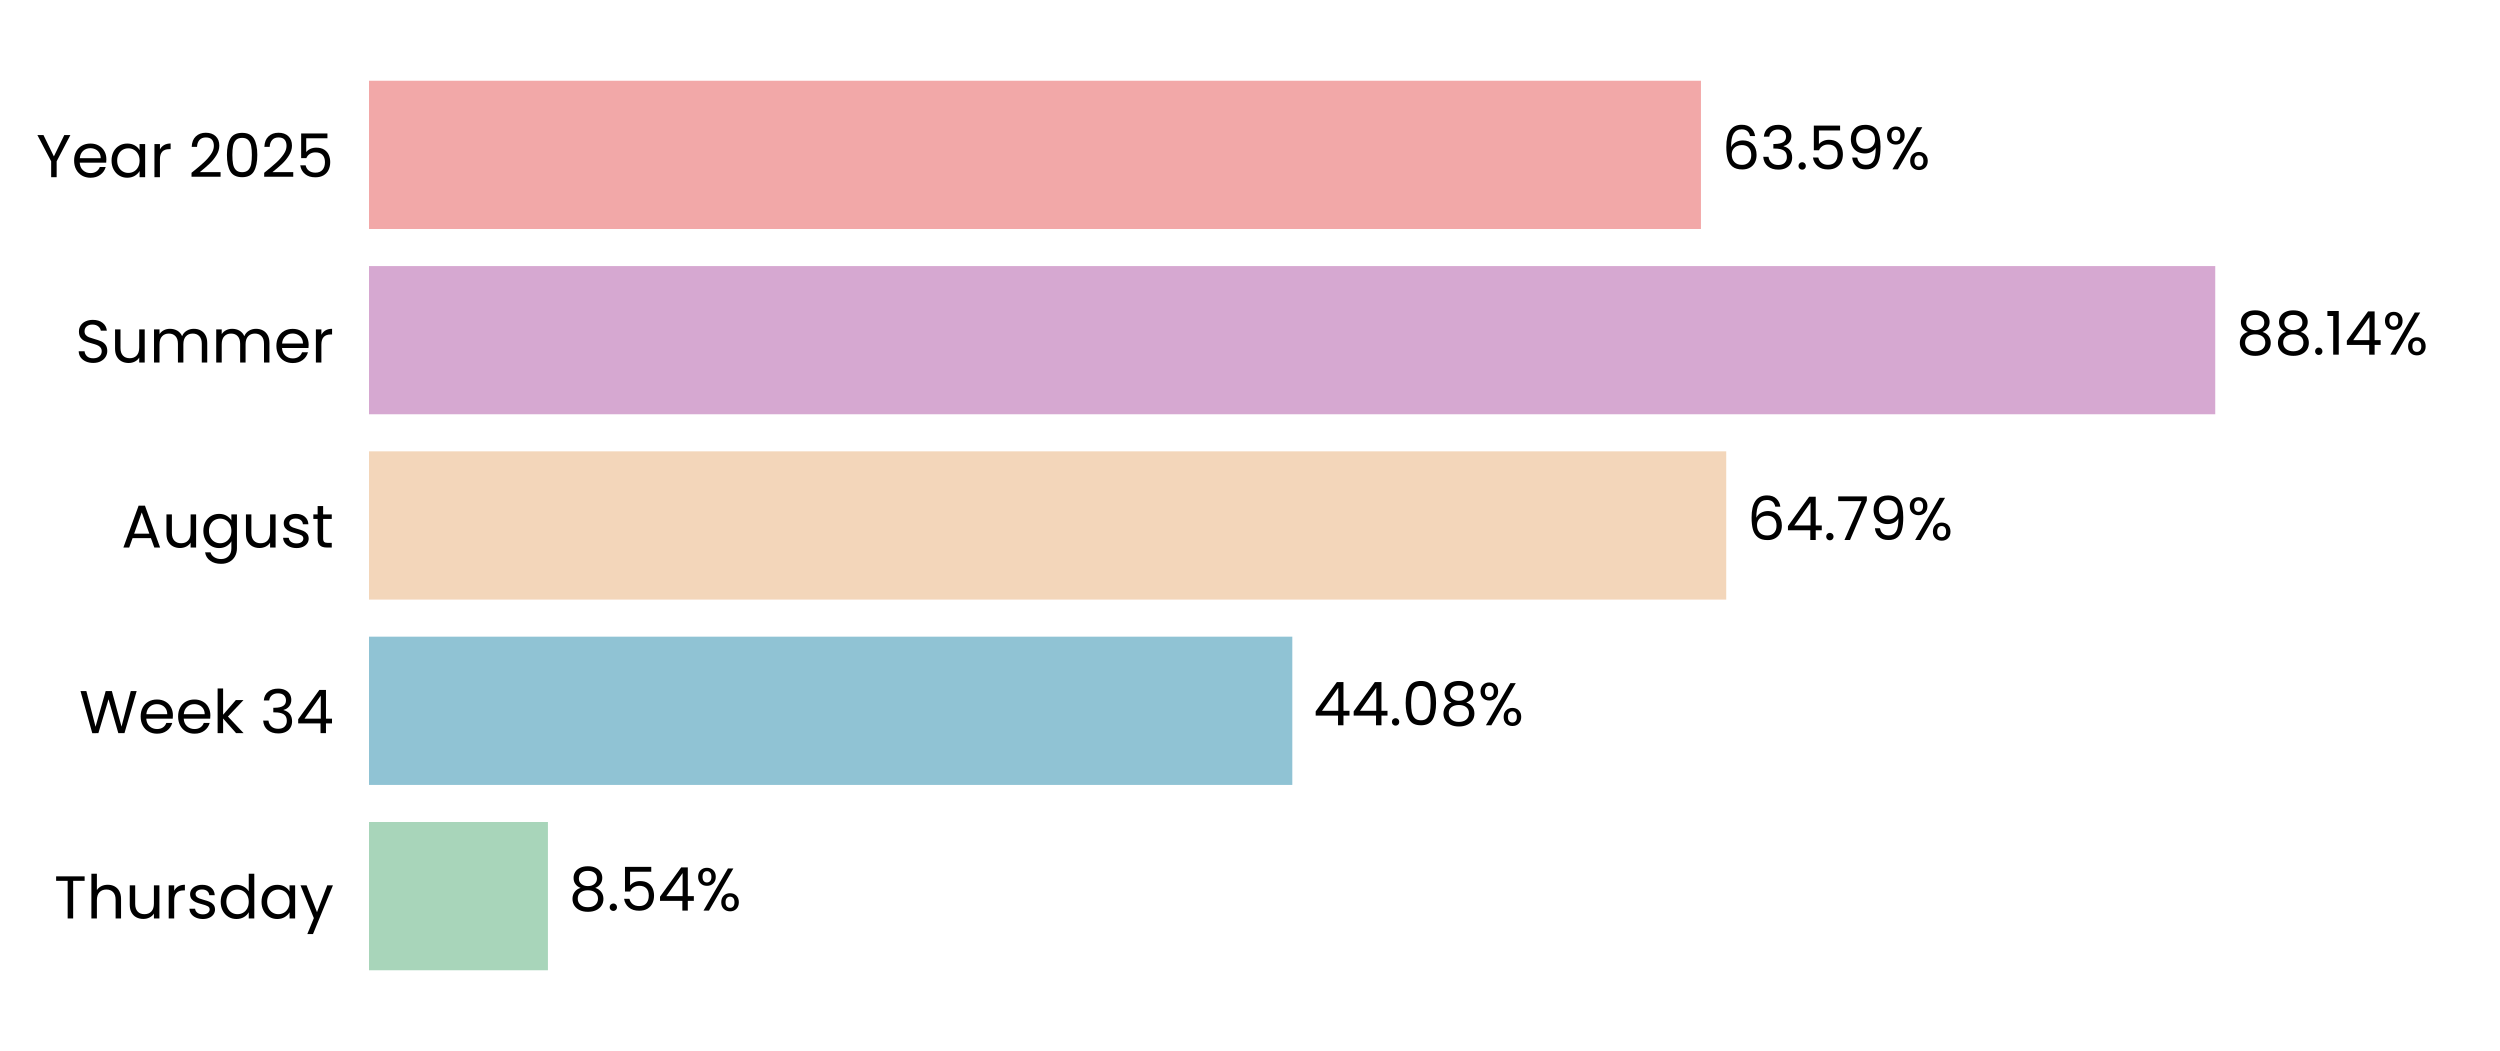
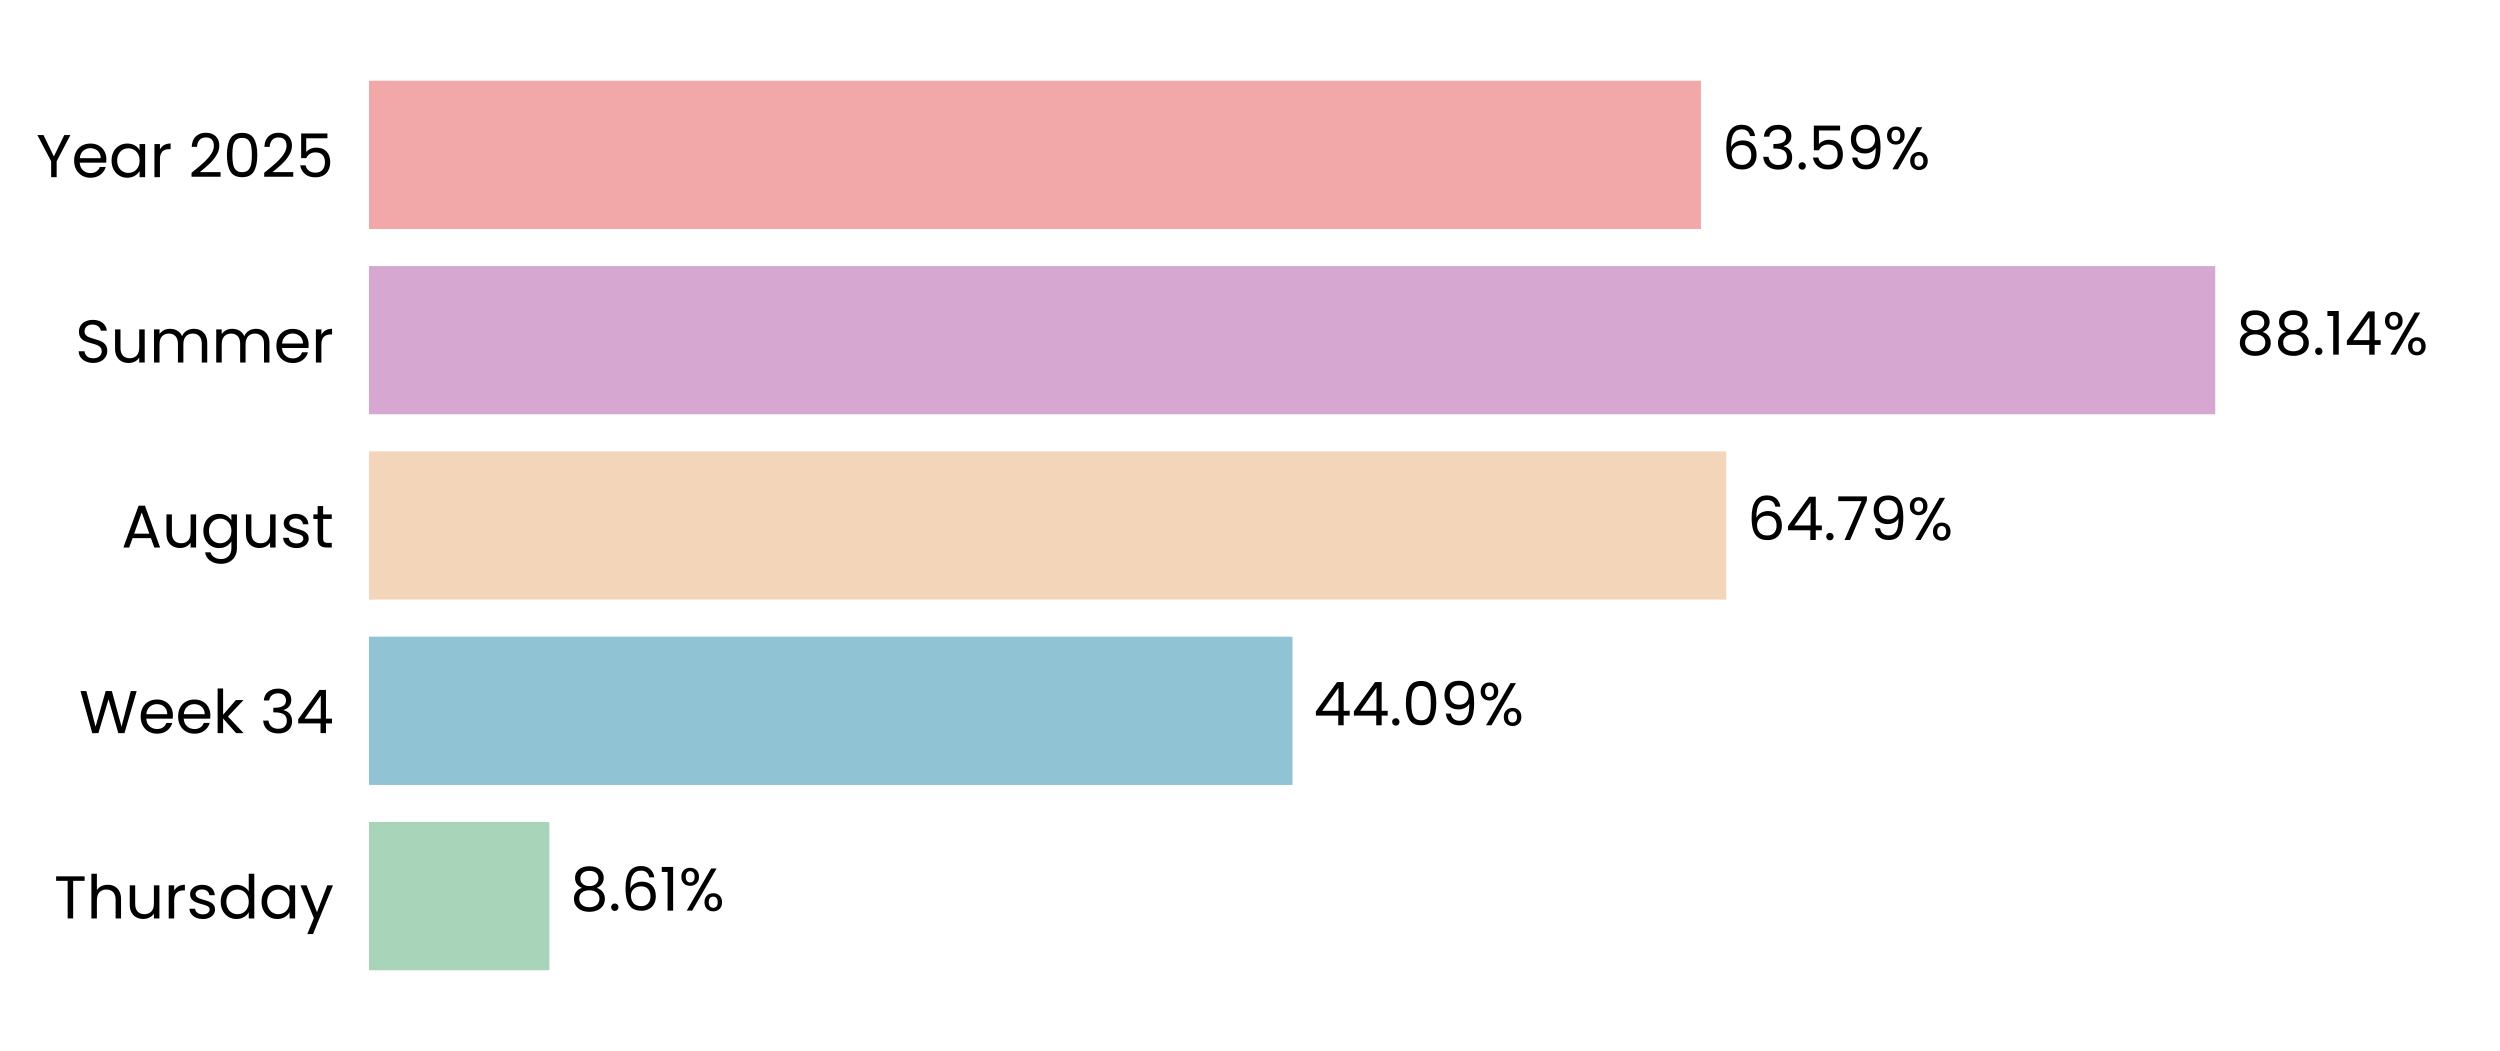
<svg xmlns="http://www.w3.org/2000/svg" xmlns:xlink="http://www.w3.org/1999/xlink" width="496.691pt" height="208.8pt" viewBox="0 0 496.691 208.8" version="1.1">
  <defs>
    <style type="text/css">*{stroke-linejoin: round; stroke-linecap: butt}</style>
  </defs>
  <g id="figure_1">
    <g id="patch_1">
      <path d="M 0 208.8  L 496.691 208.8  L 496.691 0  L 0 0  L 0 208.8  z " style="fill: none" />
    </g>
    <g id="axes_1">
      <g id="patch_2">
        <path d="M 73.311 201.6  L 489.491 201.6  L 489.491 7.2  L 73.311 7.2  L 73.311 201.6  z " style="fill: none" />
      </g>
      <g id="patch_3">
-         <path d="M 73.311 192.764  L 108.86 192.764  L 108.86 163.309  L 73.311 163.309  z " clip-path="url(#pa56ac3634a)" style="fill: #a8d5ba" />
+         <path d="M 73.311 192.764  L 109.149 192.764  L 109.149 163.309  L 73.311 163.309  z " clip-path="url(#p2317cf752c)" style="fill: #a8d5ba" />
      </g>
      <g id="patch_4">
-         <path d="M 73.311 155.945  L 256.752 155.945  L 256.752 126.491  L 73.311 126.491  z " clip-path="url(#pa56ac3634a)" style="fill: #90c3d4" />
+         <path d="M 73.311 155.945  L 256.794 155.945  L 256.794 126.491  L 73.311 126.491  z " clip-path="url(#p2317cf752c)" style="fill: #90c3d4" />
      </g>
      <g id="patch_5">
-         <path d="M 73.311 119.127  L 342.961 119.127  L 342.961 89.673  L 73.311 89.673  z " clip-path="url(#pa56ac3634a)" style="fill: #f3d6ba" />
+         <path d="M 73.311 119.127  L 342.971 119.127  L 342.971 89.673  L 73.311 89.673  z " clip-path="url(#p2317cf752c)" style="fill: #f3d6ba" />
      </g>
      <g id="patch_6">
-         <path d="M 73.311 82.309  L 440.117 82.309  L 440.117 52.855  L 73.311 52.855  z " clip-path="url(#pa56ac3634a)" style="fill: #d6a8d1" />
+         <path d="M 73.311 82.309  L 440.12 82.309  L 440.12 52.855  L 73.311 52.855  z " clip-path="url(#p2317cf752c)" style="fill: #d6a8d1" />
      </g>
      <g id="patch_7">
-         <path d="M 73.311 45.491  L 337.939 45.491  L 337.939 16.036  L 73.311 16.036  z " clip-path="url(#pa56ac3634a)" style="fill: #f2a8a8" />
+         <path d="M 73.311 45.491  L 337.94 45.491  L 337.94 16.036  L 73.311 16.036  z " clip-path="url(#p2317cf752c)" style="fill: #f2a8a8" />
      </g>
      <g id="matplotlib.axis_1">
        <g id="ytick_1">
          <g id="text_1">
            <g transform="translate(10.74188 182.4764) scale(0.12 -0.12)">
              <defs>
                <path id="Poppins-Regular-54" d="M 3238 4461  L 3238 3987  L 2022 3987  L 2022 0  L 1440 0  L 1440 3987  L 218 3987  L 218 4461  L 3238 4461  z " transform="scale(0.015625)" />
                <path id="Poppins-Regular-68" d="M 2234 3571  Q 2630 3571 2950 3401  Q 3270 3232 3452 2893  Q 3635 2554 3635 2067  L 3635 0  L 3059 0  L 3059 1984  Q 3059 2509 2796 2787  Q 2534 3066 2080 3066  Q 1619 3066 1347 2778  Q 1075 2490 1075 1939  L 1075 0  L 493 0  L 493 4736  L 1075 4736  L 1075 3008  Q 1248 3277 1552 3424  Q 1856 3571 2234 3571  z " transform="scale(0.015625)" />
                <path id="Poppins-Regular-75" d="M 3603 3507  L 3603 0  L 3021 0  L 3021 518  Q 2854 250 2556 99  Q 2259 -51 1901 -51  Q 1491 -51 1164 118  Q 838 288 649 627  Q 461 966 461 1453  L 461 3507  L 1037 3507  L 1037 1530  Q 1037 1011 1299 732  Q 1562 454 2016 454  Q 2483 454 2752 742  Q 3021 1030 3021 1581  L 3021 3507  L 3603 3507  z " transform="scale(0.015625)" />
                <path id="Poppins-Regular-72" d="M 1075 2938  Q 1229 3238 1513 3404  Q 1798 3571 2208 3571  L 2208 2970  L 2054 2970  Q 1075 2970 1075 1907  L 1075 0  L 493 0  L 493 3507  L 1075 3507  L 1075 2938  z " transform="scale(0.015625)" />
                <path id="Poppins-Regular-73" d="M 1734 -58  Q 1331 -58 1011 80  Q 691 218 505 464  Q 320 710 301 1030  L 902 1030  Q 928 768 1149 601  Q 1370 435 1728 435  Q 2061 435 2253 582  Q 2445 730 2445 954  Q 2445 1184 2240 1296  Q 2035 1408 1606 1517  Q 1216 1619 969 1724  Q 723 1830 547 2038  Q 371 2246 371 2586  Q 371 2854 531 3078  Q 691 3302 985 3433  Q 1280 3565 1658 3565  Q 2240 3565 2598 3270  Q 2957 2976 2982 2464  L 2400 2464  Q 2381 2739 2179 2905  Q 1978 3072 1638 3072  Q 1325 3072 1139 2937  Q 954 2803 954 2586  Q 954 2413 1066 2301  Q 1178 2189 1347 2121  Q 1517 2054 1818 1971  Q 2195 1869 2432 1769  Q 2669 1670 2838 1472  Q 3008 1274 3014 954  Q 3014 666 2854 435  Q 2694 205 2403 73  Q 2112 -58 1734 -58  z " transform="scale(0.015625)" />
                <path id="Poppins-Regular-64" d="M 275 1766  Q 275 2304 492 2710  Q 710 3117 1091 3341  Q 1472 3565 1946 3565  Q 2355 3565 2707 3376  Q 3059 3187 3245 2880  L 3245 4736  L 3834 4736  L 3834 0  L 3245 0  L 3245 659  Q 3072 346 2733 144  Q 2394 -58 1939 -58  Q 1472 -58 1091 172  Q 710 403 492 819  Q 275 1235 275 1766  z M 3245 1760  Q 3245 2157 3085 2451  Q 2925 2746 2653 2902  Q 2381 3059 2054 3059  Q 1728 3059 1459 2905  Q 1190 2752 1030 2457  Q 870 2163 870 1766  Q 870 1363 1030 1065  Q 1190 768 1459 611  Q 1728 454 2054 454  Q 2381 454 2653 611  Q 2925 768 3085 1065  Q 3245 1363 3245 1760  z " transform="scale(0.015625)" />
                <path id="Poppins-Regular-61" d="M 275 1766  Q 275 2304 492 2710  Q 710 3117 1091 3341  Q 1472 3565 1939 3565  Q 2400 3565 2739 3366  Q 3078 3168 3245 2867  L 3245 3507  L 3834 3507  L 3834 0  L 3245 0  L 3245 653  Q 3072 346 2729 144  Q 2387 -58 1933 -58  Q 1466 -58 1088 172  Q 710 403 492 819  Q 275 1235 275 1766  z M 3245 1760  Q 3245 2157 3085 2451  Q 2925 2746 2653 2902  Q 2381 3059 2054 3059  Q 1728 3059 1459 2905  Q 1190 2752 1030 2457  Q 870 2163 870 1766  Q 870 1363 1030 1065  Q 1190 768 1459 611  Q 1728 454 2054 454  Q 2381 454 2653 611  Q 2925 768 3085 1065  Q 3245 1363 3245 1760  z " transform="scale(0.015625)" />
                <path id="Poppins-Regular-79" d="M 3514 3507  L 1402 -1651  L 800 -1651  L 1491 38  L 77 3507  L 723 3507  L 1824 666  L 2912 3507  L 3514 3507  z " transform="scale(0.015625)" />
              </defs>
              <use xlink:href="#Poppins-Regular-54" />
              <use xlink:href="#Poppins-Regular-68" transform="translate(54.09999 0)" />
              <use xlink:href="#Poppins-Regular-75" transform="translate(118.1 0)" />
              <use xlink:href="#Poppins-Regular-72" transform="translate(182.1 0)" />
              <use xlink:href="#Poppins-Regular-73" transform="translate(219.3999 0)" />
              <use xlink:href="#Poppins-Regular-64" transform="translate(271.5999 0)" />
              <use xlink:href="#Poppins-Regular-61" transform="translate(339.1999 0)" />
              <use xlink:href="#Poppins-Regular-79" transform="translate(406.7999 0)" />
            </g>
          </g>
        </g>
        <g id="ytick_2">
          <g id="text_2">
            <g transform="translate(15.71813 145.6582) scale(0.12 -0.12)">
              <defs>
                <path id="Poppins-Regular-57" d="M 6099 4461  L 4806 0  L 4154 0  L 3117 3590  L 2042 0  L 1395 -6  L 147 4461  L 768 4461  L 1741 678  L 2816 4461  L 3469 4461  L 4493 691  L 5472 4461  L 6099 4461  z " transform="scale(0.015625)" />
                <path id="Poppins-Regular-65" d="M 3693 1888  Q 3693 1722 3674 1536  L 870 1536  Q 902 1018 1225 726  Q 1549 435 2010 435  Q 2387 435 2640 611  Q 2893 787 2995 1082  L 3622 1082  Q 3482 576 3059 259  Q 2637 -58 2010 -58  Q 1510 -58 1116 166  Q 723 390 499 803  Q 275 1216 275 1760  Q 275 2304 492 2713  Q 710 3123 1104 3344  Q 1498 3565 2010 3565  Q 2509 3565 2893 3347  Q 3277 3130 3485 2749  Q 3693 2368 3693 1888  z M 3091 2010  Q 3091 2342 2944 2582  Q 2797 2822 2544 2947  Q 2291 3072 1984 3072  Q 1542 3072 1232 2790  Q 922 2509 877 2010  L 3091 2010  z " transform="scale(0.015625)" />
                <path id="Poppins-Regular-6b" d="M 2451 0  L 1075 1549  L 1075 0  L 493 0  L 493 4736  L 1075 4736  L 1075 1952  L 2426 3507  L 3238 3507  L 1587 1760  L 3245 0  L 2451 0  z " transform="scale(0.015625)" />
                <path id="Poppins-Regular-20" transform="scale(0.015625)" />
                <path id="Poppins-Regular-33" d="M 384 3462  Q 429 4051 838 4384  Q 1248 4717 1901 4717  Q 2336 4717 2653 4560  Q 2970 4403 3133 4134  Q 3296 3866 3296 3526  Q 3296 3130 3069 2842  Q 2842 2554 2477 2470  L 2477 2438  Q 2893 2336 3136 2035  Q 3379 1734 3379 1248  Q 3379 883 3212 592  Q 3046 301 2713 134  Q 2381 -32 1914 -32  Q 1235 -32 800 323  Q 365 678 314 1331  L 877 1331  Q 922 947 1190 704  Q 1459 461 1907 461  Q 2355 461 2588 694  Q 2822 928 2822 1299  Q 2822 1779 2502 1990  Q 2182 2202 1536 2202  L 1389 2202  L 1389 2688  L 1542 2688  Q 2131 2694 2432 2883  Q 2733 3072 2733 3469  Q 2733 3808 2512 4013  Q 2291 4218 1882 4218  Q 1485 4218 1241 4013  Q 998 3808 954 3462  L 384 3462  z " transform="scale(0.015625)" />
                <path id="Poppins-Regular-34" d="M 256 1030  L 256 1472  L 2502 4582  L 3200 4582  L 3200 1536  L 3840 1536  L 3840 1030  L 3200 1030  L 3200 0  L 2624 0  L 2624 1030  L 256 1030  z M 2650 3974  L 928 1536  L 2650 1536  L 2650 3974  z " transform="scale(0.015625)" />
              </defs>
              <use xlink:href="#Poppins-Regular-57" />
              <use xlink:href="#Poppins-Regular-65" transform="translate(97.59999 0)" />
              <use xlink:href="#Poppins-Regular-65" transform="translate(159.6 0)" />
              <use xlink:href="#Poppins-Regular-6b" transform="translate(221.6 0)" />
              <use xlink:href="#Poppins-Regular-20" transform="translate(273.0999 0)" />
              <use xlink:href="#Poppins-Regular-33" transform="translate(299.7999 0)" />
              <use xlink:href="#Poppins-Regular-34" transform="translate(358.6999 0)" />
            </g>
          </g>
        </g>
        <g id="ytick_3">
          <g id="text_3">
            <g transform="translate(24.11812 108.78) scale(0.12 -0.12)">
              <defs>
                <path id="Poppins-Regular-41" d="M 3130 992  L 1184 992  L 826 0  L 211 0  L 1824 4435  L 2496 4435  L 4102 0  L 3488 0  L 3130 992  z M 2963 1466  L 2157 3718  L 1350 1466  L 2963 1466  z " transform="scale(0.015625)" />
                <path id="Poppins-Regular-67" d="M 1939 3565  Q 2394 3565 2736 3366  Q 3078 3168 3245 2867  L 3245 3507  L 3834 3507  L 3834 -77  Q 3834 -557 3629 -931  Q 3424 -1306 3043 -1517  Q 2662 -1728 2157 -1728  Q 1466 -1728 1005 -1401  Q 544 -1075 461 -512  L 1037 -512  Q 1133 -832 1433 -1027  Q 1734 -1222 2157 -1222  Q 2637 -1222 2941 -921  Q 3245 -621 3245 -77  L 3245 659  Q 3072 352 2733 147  Q 2394 -58 1939 -58  Q 1472 -58 1091 172  Q 710 403 492 819  Q 275 1235 275 1766  Q 275 2304 492 2710  Q 710 3117 1091 3341  Q 1472 3565 1939 3565  z M 3245 1760  Q 3245 2157 3085 2451  Q 2925 2746 2653 2902  Q 2381 3059 2054 3059  Q 1728 3059 1459 2905  Q 1190 2752 1030 2457  Q 870 2163 870 1766  Q 870 1363 1030 1065  Q 1190 768 1459 611  Q 1728 454 2054 454  Q 2381 454 2653 611  Q 2925 768 3085 1065  Q 3245 1363 3245 1760  z " transform="scale(0.015625)" />
                <path id="Poppins-Regular-74" d="M 1203 3027  L 1203 960  Q 1203 704 1312 598  Q 1421 493 1690 493  L 2118 493  L 2118 0  L 1594 0  Q 1107 0 864 224  Q 621 448 621 960  L 621 3027  L 166 3027  L 166 3507  L 621 3507  L 621 4390  L 1203 4390  L 1203 3507  L 2118 3507  L 2118 3027  L 1203 3027  z " transform="scale(0.015625)" />
              </defs>
              <use xlink:href="#Poppins-Regular-41" />
              <use xlink:href="#Poppins-Regular-75" transform="translate(67.39999 0)" />
              <use xlink:href="#Poppins-Regular-67" transform="translate(131.4 0)" />
              <use xlink:href="#Poppins-Regular-75" transform="translate(199 0)" />
              <use xlink:href="#Poppins-Regular-73" transform="translate(263 0)" />
              <use xlink:href="#Poppins-Regular-74" transform="translate(315.2 0)" />
            </g>
          </g>
        </g>
        <g id="ytick_4">
          <g id="text_4">
            <g transform="translate(14.95125 72.02182) scale(0.12 -0.12)">
              <defs>
                <path id="Poppins-Regular-53" d="M 1907 -45  Q 1466 -45 1117 112  Q 768 269 569 547  Q 371 826 365 1190  L 986 1190  Q 1018 877 1245 662  Q 1472 448 1907 448  Q 2323 448 2563 656  Q 2803 864 2803 1190  Q 2803 1446 2662 1606  Q 2522 1766 2310 1849  Q 2099 1933 1741 2029  Q 1299 2144 1033 2259  Q 768 2374 579 2620  Q 390 2867 390 3283  Q 390 3648 576 3929  Q 762 4211 1098 4364  Q 1434 4518 1869 4518  Q 2496 4518 2896 4204  Q 3296 3891 3347 3373  L 2707 3373  Q 2675 3629 2438 3824  Q 2202 4019 1811 4019  Q 1446 4019 1216 3830  Q 986 3642 986 3302  Q 986 3059 1123 2905  Q 1261 2752 1462 2672  Q 1664 2592 2029 2490  Q 2470 2368 2739 2249  Q 3008 2131 3200 1884  Q 3392 1638 3392 1216  Q 3392 890 3219 602  Q 3046 314 2707 134  Q 2368 -45 1907 -45  z " transform="scale(0.015625)" />
                <path id="Poppins-Regular-6d" d="M 4710 3571  Q 5120 3571 5440 3401  Q 5760 3232 5945 2893  Q 6131 2554 6131 2067  L 6131 0  L 5555 0  L 5555 1984  Q 5555 2509 5296 2787  Q 5037 3066 4595 3066  Q 4141 3066 3872 2774  Q 3603 2483 3603 1933  L 3603 0  L 3027 0  L 3027 1984  Q 3027 2509 2768 2787  Q 2509 3066 2067 3066  Q 1613 3066 1344 2774  Q 1075 2483 1075 1933  L 1075 0  L 493 0  L 493 3507  L 1075 3507  L 1075 3002  Q 1248 3277 1539 3424  Q 1830 3571 2182 3571  Q 2624 3571 2963 3372  Q 3302 3174 3469 2790  Q 3616 3162 3955 3366  Q 4294 3571 4710 3571  z " transform="scale(0.015625)" />
              </defs>
              <use xlink:href="#Poppins-Regular-53" />
              <use xlink:href="#Poppins-Regular-75" transform="translate(58.7 0)" />
              <use xlink:href="#Poppins-Regular-6d" transform="translate(122.7 0)" />
              <use xlink:href="#Poppins-Regular-6d" transform="translate(225.7 0)" />
              <use xlink:href="#Poppins-Regular-65" transform="translate(328.7 0)" />
              <use xlink:href="#Poppins-Regular-72" transform="translate(390.6999 0)" />
            </g>
          </g>
        </g>
        <g id="ytick_5">
          <g id="text_5">
            <g transform="translate(7.2 35.20364) scale(0.12 -0.12)">
              <defs>
                <path id="Poppins-Regular-59" d="M 3616 4461  L 2163 1683  L 2163 0  L 1581 0  L 1581 1683  L 122 4461  L 768 4461  L 1869 2202  L 2970 4461  L 3616 4461  z " transform="scale(0.015625)" />
                <path id="Poppins-Regular-32" d="M 326 467  Q 1139 1120 1600 1539  Q 2061 1958 2377 2416  Q 2694 2874 2694 3315  Q 2694 3731 2492 3971  Q 2291 4211 1843 4211  Q 1408 4211 1168 3939  Q 928 3667 909 3213  L 346 3213  Q 371 3930 780 4320  Q 1190 4710 1837 4710  Q 2496 4710 2883 4345  Q 3270 3981 3270 3341  Q 3270 2810 2953 2307  Q 2637 1805 2233 1424  Q 1830 1043 1203 538  L 3405 538  L 3405 51  L 326 51  L 326 467  z " transform="scale(0.015625)" />
                <path id="Poppins-Regular-30" d="M 397 2362  Q 397 3462 755 4080  Q 1114 4698 2010 4698  Q 2899 4698 3257 4080  Q 3616 3462 3616 2362  Q 3616 1242 3257 621  Q 2899 0 2010 0  Q 1114 0 755 621  Q 397 1242 397 2362  z M 3040 2362  Q 3040 2918 2966 3305  Q 2893 3693 2665 3929  Q 2438 4166 2010 4166  Q 1574 4166 1347 3929  Q 1120 3693 1046 3305  Q 973 2918 973 2362  Q 973 1786 1046 1395  Q 1120 1005 1347 768  Q 1574 531 2010 531  Q 2438 531 2665 768  Q 2893 1005 2966 1395  Q 3040 1786 3040 2362  z " transform="scale(0.015625)" />
                <path id="Poppins-Regular-35" d="M 3347 4122  L 1101 4122  L 1101 2662  Q 1248 2867 1536 2998  Q 1824 3130 2157 3130  Q 2688 3130 3021 2909  Q 3354 2688 3498 2339  Q 3642 1990 3642 1600  Q 3642 1139 3469 774  Q 3296 410 2941 198  Q 2586 -13 2061 -13  Q 1389 -13 973 332  Q 557 678 467 1254  L 1037 1254  Q 1120 890 1389 685  Q 1658 480 2067 480  Q 2573 480 2829 784  Q 3085 1088 3085 1587  Q 3085 2086 2829 2358  Q 2573 2630 2074 2630  Q 1734 2630 1481 2467  Q 1229 2304 1114 2022  L 563 2022  L 563 4634  L 3347 4634  L 3347 4122  z " transform="scale(0.015625)" />
              </defs>
              <use xlink:href="#Poppins-Regular-59" />
              <use xlink:href="#Poppins-Regular-65" transform="translate(58.39999 0)" />
              <use xlink:href="#Poppins-Regular-61" transform="translate(120.4 0)" />
              <use xlink:href="#Poppins-Regular-72" transform="translate(188 0)" />
              <use xlink:href="#Poppins-Regular-20" transform="translate(225.3 0)" />
              <use xlink:href="#Poppins-Regular-32" transform="translate(252 0)" />
              <use xlink:href="#Poppins-Regular-30" transform="translate(309.4999 0)" />
              <use xlink:href="#Poppins-Regular-32" transform="translate(372.2999 0)" />
              <use xlink:href="#Poppins-Regular-35" transform="translate(429.7999 0)" />
            </g>
          </g>
        </g>
      </g>
      <g id="text_6">
-         <g transform="translate(113.0218 180.9164) scale(0.12 -0.12)">
+         <g transform="translate(113.3108 180.9164) scale(0.12 -0.12)">
          <defs>
            <path id="Poppins-Regular-38" d="M 1242 2406  Q 883 2547 691 2816  Q 499 3085 499 3469  Q 499 3814 672 4092  Q 845 4371 1187 4534  Q 1530 4698 2016 4698  Q 2502 4698 2844 4534  Q 3187 4371 3363 4092  Q 3539 3814 3539 3469  Q 3539 3098 3340 2819  Q 3142 2541 2797 2406  Q 3194 2285 3427 1981  Q 3661 1677 3661 1248  Q 3661 832 3456 521  Q 3251 211 2876 41  Q 2502 -128 2016 -128  Q 1530 -128 1162 41  Q 794 211 589 521  Q 384 832 384 1248  Q 384 1677 614 1984  Q 845 2291 1242 2406  z M 2976 3398  Q 2976 3789 2720 4000  Q 2464 4211 2016 4211  Q 1574 4211 1318 4000  Q 1062 3789 1062 3392  Q 1062 3034 1328 2816  Q 1594 2598 2016 2598  Q 2445 2598 2710 2819  Q 2976 3040 2976 3398  z M 2016 2150  Q 1542 2150 1241 1929  Q 941 1709 941 1267  Q 941 858 1232 608  Q 1523 358 2016 358  Q 2509 358 2797 608  Q 3085 858 3085 1267  Q 3085 1696 2790 1923  Q 2496 2150 2016 2150  z " transform="scale(0.015625)" />
            <path id="Poppins-Regular-2e" d="M 678 -38  Q 512 -38 397 77  Q 282 192 282 358  Q 282 525 397 640  Q 512 755 678 755  Q 838 755 950 640  Q 1062 525 1062 358  Q 1062 192 950 77  Q 838 -38 678 -38  z " transform="scale(0.015625)" />
+             <path id="Poppins-Regular-36" d="M 2976 3526  Q 2835 4237 2099 4237  Q 1530 4237 1248 3798  Q 966 3360 973 2355  Q 1120 2688 1462 2877  Q 1805 3066 2227 3066  Q 2886 3066 3280 2656  Q 3674 2246 3674 1523  Q 3674 1088 3504 742  Q 3334 397 2992 192  Q 2650 -13 2163 -13  Q 1504 -13 1133 281  Q 762 576 614 1094  Q 467 1613 467 2374  Q 467 4723 2106 4723  Q 2733 4723 3091 4384  Q 3450 4045 3514 3526  L 2976 3526  z M 2106 2573  Q 1830 2573 1587 2461  Q 1344 2349 1193 2121  Q 1043 1894 1043 1568  Q 1043 1082 1324 778  Q 1606 474 2131 474  Q 2579 474 2844 752  Q 3110 1030 3110 1504  Q 3110 2003 2854 2288  Q 2598 2573 2106 2573  z " transform="scale(0.015625)" />
+             <path id="Poppins-Regular-31" d="M 243 4096  L 243 4627  L 1446 4627  L 1446 0  L 858 0  L 858 4096  L 243 4096  z " transform="scale(0.015625)" />
            <path id="Poppins-Regular-25" d="M 269 3584  Q 269 4019 531 4278  Q 794 4538 1203 4538  Q 1613 4538 1875 4278  Q 2138 4019 2138 3584  Q 2138 3142 1875 2883  Q 1613 2624 1203 2624  Q 794 2624 531 2883  Q 269 3142 269 3584  z M 4006 4467  L 1414 0  L 838 0  L 3430 4467  L 4006 4467  z M 1203 4179  Q 986 4179 861 4028  Q 736 3878 736 3584  Q 736 3290 861 3136  Q 986 2982 1203 2982  Q 1421 2982 1549 3139  Q 1677 3296 1677 3584  Q 1677 3878 1549 4028  Q 1421 4179 1203 4179  z M 2720 883  Q 2720 1325 2982 1584  Q 3245 1843 3654 1843  Q 4064 1843 4323 1584  Q 4582 1325 4582 883  Q 4582 448 4323 185  Q 4064 -77 3654 -77  Q 3245 -77 2982 182  Q 2720 442 2720 883  z M 3648 1478  Q 3430 1478 3302 1328  Q 3174 1178 3174 883  Q 3174 595 3302 444  Q 3430 294 3648 294  Q 3866 294 3994 444  Q 4122 595 4122 883  Q 4122 1178 3994 1328  Q 3866 1478 3648 1478  z " transform="scale(0.015625)" />
          </defs>
          <use xlink:href="#Poppins-Regular-38" />
          <use xlink:href="#Poppins-Regular-2e" transform="translate(63.09999 0)" />
-           <use xlink:href="#Poppins-Regular-35" transform="translate(84.09998 0)" />
-           <use xlink:href="#Poppins-Regular-34" transform="translate(146.9 0)" />
-           <use xlink:href="#Poppins-Regular-25" transform="translate(209.8 0)" />
+           <use xlink:href="#Poppins-Regular-36" transform="translate(84.09998 0)" />
+           <use xlink:href="#Poppins-Regular-31" transform="translate(147.6 0)" />
+           <use xlink:href="#Poppins-Regular-25" transform="translate(179.5999 0)" />
        </g>
      </g>
      <g id="text_7">
-         <g transform="translate(260.9143 144.0982) scale(0.12 -0.12)">
+         <g transform="translate(260.9556 144.0982) scale(0.12 -0.12)">
+           <defs>
+             <path id="Poppins-Regular-39" d="M 1146 1242  Q 1210 877 1443 678  Q 1677 480 2074 480  Q 2605 480 2857 896  Q 3110 1312 3098 2298  Q 2963 2010 2649 1846  Q 2336 1683 1952 1683  Q 1523 1683 1187 1859  Q 851 2035 659 2374  Q 467 2714 467 3194  Q 467 3878 864 4297  Q 1261 4717 1990 4717  Q 2886 4717 3248 4134  Q 3610 3552 3610 2400  Q 3610 1594 3466 1069  Q 3322 544 2979 269  Q 2637 -6 2042 -6  Q 1389 -6 1024 346  Q 659 698 608 1242  L 1146 1242  z M 2048 2176  Q 2477 2176 2752 2441  Q 3027 2707 3027 3162  Q 3027 3642 2758 3936  Q 2490 4230 2003 4230  Q 1555 4230 1289 3948  Q 1024 3667 1024 3206  Q 1024 2739 1286 2457  Q 1549 2176 2048 2176  z " transform="scale(0.015625)" />
+           </defs>
          <use xlink:href="#Poppins-Regular-34" />
          <use xlink:href="#Poppins-Regular-34" transform="translate(62.89999 0)" />
          <use xlink:href="#Poppins-Regular-2e" transform="translate(125.8 0)" />
          <use xlink:href="#Poppins-Regular-30" transform="translate(146.8 0)" />
-           <use xlink:href="#Poppins-Regular-38" transform="translate(209.6 0)" />
-           <use xlink:href="#Poppins-Regular-25" transform="translate(272.7 0)" />
+           <use xlink:href="#Poppins-Regular-39" transform="translate(209.6 0)" />
+           <use xlink:href="#Poppins-Regular-25" transform="translate(272.5999 0)" />
        </g>
      </g>
      <g id="text_8">
-         <g transform="translate(347.123 107.28) scale(0.12 -0.12)">
+         <g transform="translate(347.1323 107.28) scale(0.12 -0.12)">
          <defs>
-             <path id="Poppins-Regular-36" d="M 2976 3526  Q 2835 4237 2099 4237  Q 1530 4237 1248 3798  Q 966 3360 973 2355  Q 1120 2688 1462 2877  Q 1805 3066 2227 3066  Q 2886 3066 3280 2656  Q 3674 2246 3674 1523  Q 3674 1088 3504 742  Q 3334 397 2992 192  Q 2650 -13 2163 -13  Q 1504 -13 1133 281  Q 762 576 614 1094  Q 467 1613 467 2374  Q 467 4723 2106 4723  Q 2733 4723 3091 4384  Q 3450 4045 3514 3526  L 2976 3526  z M 2106 2573  Q 1830 2573 1587 2461  Q 1344 2349 1193 2121  Q 1043 1894 1043 1568  Q 1043 1082 1324 778  Q 1606 474 2131 474  Q 2579 474 2844 752  Q 3110 1030 3110 1504  Q 3110 2003 2854 2288  Q 2598 2573 2106 2573  z " transform="scale(0.015625)" />
            <path id="Poppins-Regular-37" d="M 3245 4173  L 1466 0  L 877 0  L 2682 4115  L 211 4115  L 211 4614  L 3245 4614  L 3245 4173  z " transform="scale(0.015625)" />
-             <path id="Poppins-Regular-39" d="M 1146 1242  Q 1210 877 1443 678  Q 1677 480 2074 480  Q 2605 480 2857 896  Q 3110 1312 3098 2298  Q 2963 2010 2649 1846  Q 2336 1683 1952 1683  Q 1523 1683 1187 1859  Q 851 2035 659 2374  Q 467 2714 467 3194  Q 467 3878 864 4297  Q 1261 4717 1990 4717  Q 2886 4717 3248 4134  Q 3610 3552 3610 2400  Q 3610 1594 3466 1069  Q 3322 544 2979 269  Q 2637 -6 2042 -6  Q 1389 -6 1024 346  Q 659 698 608 1242  L 1146 1242  z M 2048 2176  Q 2477 2176 2752 2441  Q 3027 2707 3027 3162  Q 3027 3642 2758 3936  Q 2490 4230 2003 4230  Q 1555 4230 1289 3948  Q 1024 3667 1024 3206  Q 1024 2739 1286 2457  Q 1549 2176 2048 2176  z " transform="scale(0.015625)" />
          </defs>
          <use xlink:href="#Poppins-Regular-36" />
          <use xlink:href="#Poppins-Regular-34" transform="translate(63.49999 0)" />
          <use xlink:href="#Poppins-Regular-2e" transform="translate(126.4 0)" />
          <use xlink:href="#Poppins-Regular-37" transform="translate(147.4 0)" />
          <use xlink:href="#Poppins-Regular-39" transform="translate(202 0)" />
          <use xlink:href="#Poppins-Regular-25" transform="translate(264.9999 0)" />
        </g>
      </g>
      <g id="text_9">
-         <g transform="translate(444.2788 70.46182) scale(0.12 -0.12)">
-           <defs>
-             <path id="Poppins-Regular-31" d="M 243 4096  L 243 4627  L 1446 4627  L 1446 0  L 858 0  L 858 4096  L 243 4096  z " transform="scale(0.015625)" />
-           </defs>
+         <g transform="translate(444.2819 70.46182) scale(0.12 -0.12)">
          <use xlink:href="#Poppins-Regular-38" />
          <use xlink:href="#Poppins-Regular-38" transform="translate(63.09999 0)" />
          <use xlink:href="#Poppins-Regular-2e" transform="translate(126.2 0)" />
          <use xlink:href="#Poppins-Regular-31" transform="translate(147.2 0)" />
          <use xlink:href="#Poppins-Regular-34" transform="translate(179.2 0)" />
          <use xlink:href="#Poppins-Regular-25" transform="translate(242.0999 0)" />
        </g>
      </g>
      <g id="text_10">
-         <g transform="translate(342.1013 33.64364) scale(0.12 -0.12)">
+         <g transform="translate(342.1021 33.64364) scale(0.12 -0.12)">
          <use xlink:href="#Poppins-Regular-36" />
          <use xlink:href="#Poppins-Regular-33" transform="translate(63.49999 0)" />
          <use xlink:href="#Poppins-Regular-2e" transform="translate(122.4 0)" />
          <use xlink:href="#Poppins-Regular-35" transform="translate(143.4 0)" />
          <use xlink:href="#Poppins-Regular-39" transform="translate(206.2 0)" />
          <use xlink:href="#Poppins-Regular-25" transform="translate(269.1999 0)" />
        </g>
      </g>
    </g>
  </g>
  <defs>
-     <clipPath id="pa56ac3634a">
+     <clipPath id="p2317cf752c">
      <rect x="73.311" y="7.2" width="416.18" height="194.4" />
    </clipPath>
  </defs>
</svg>
